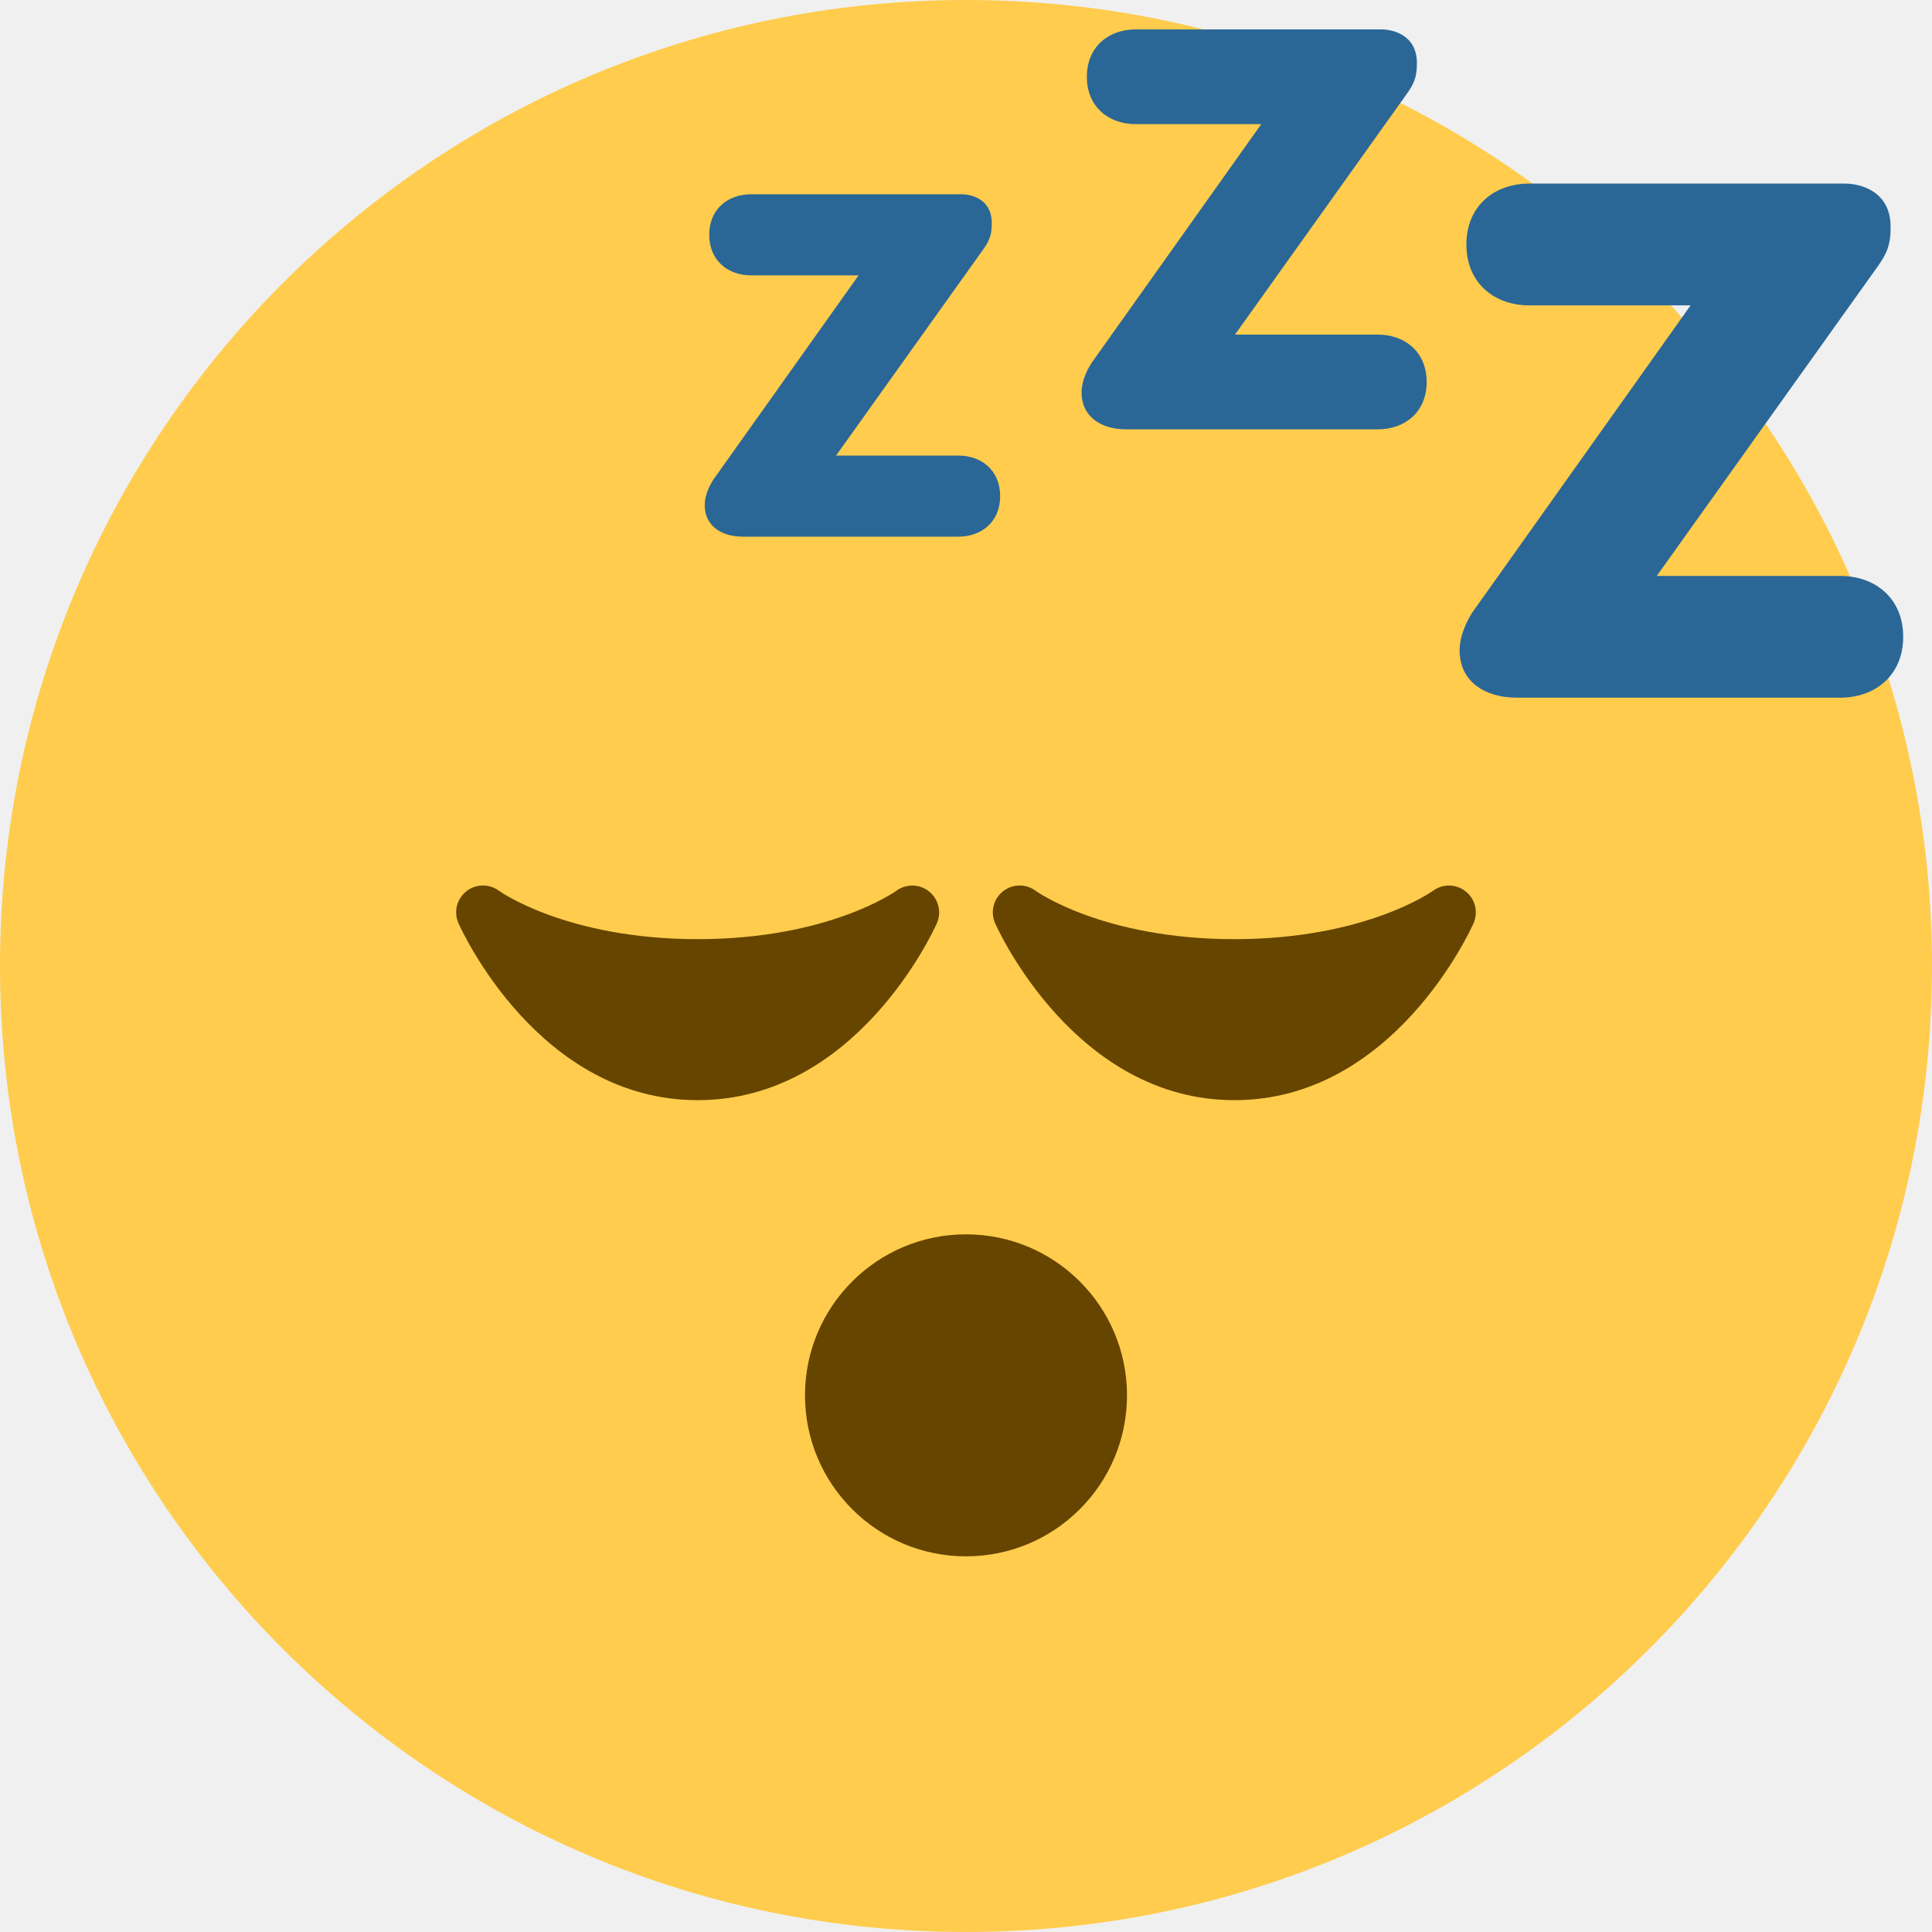
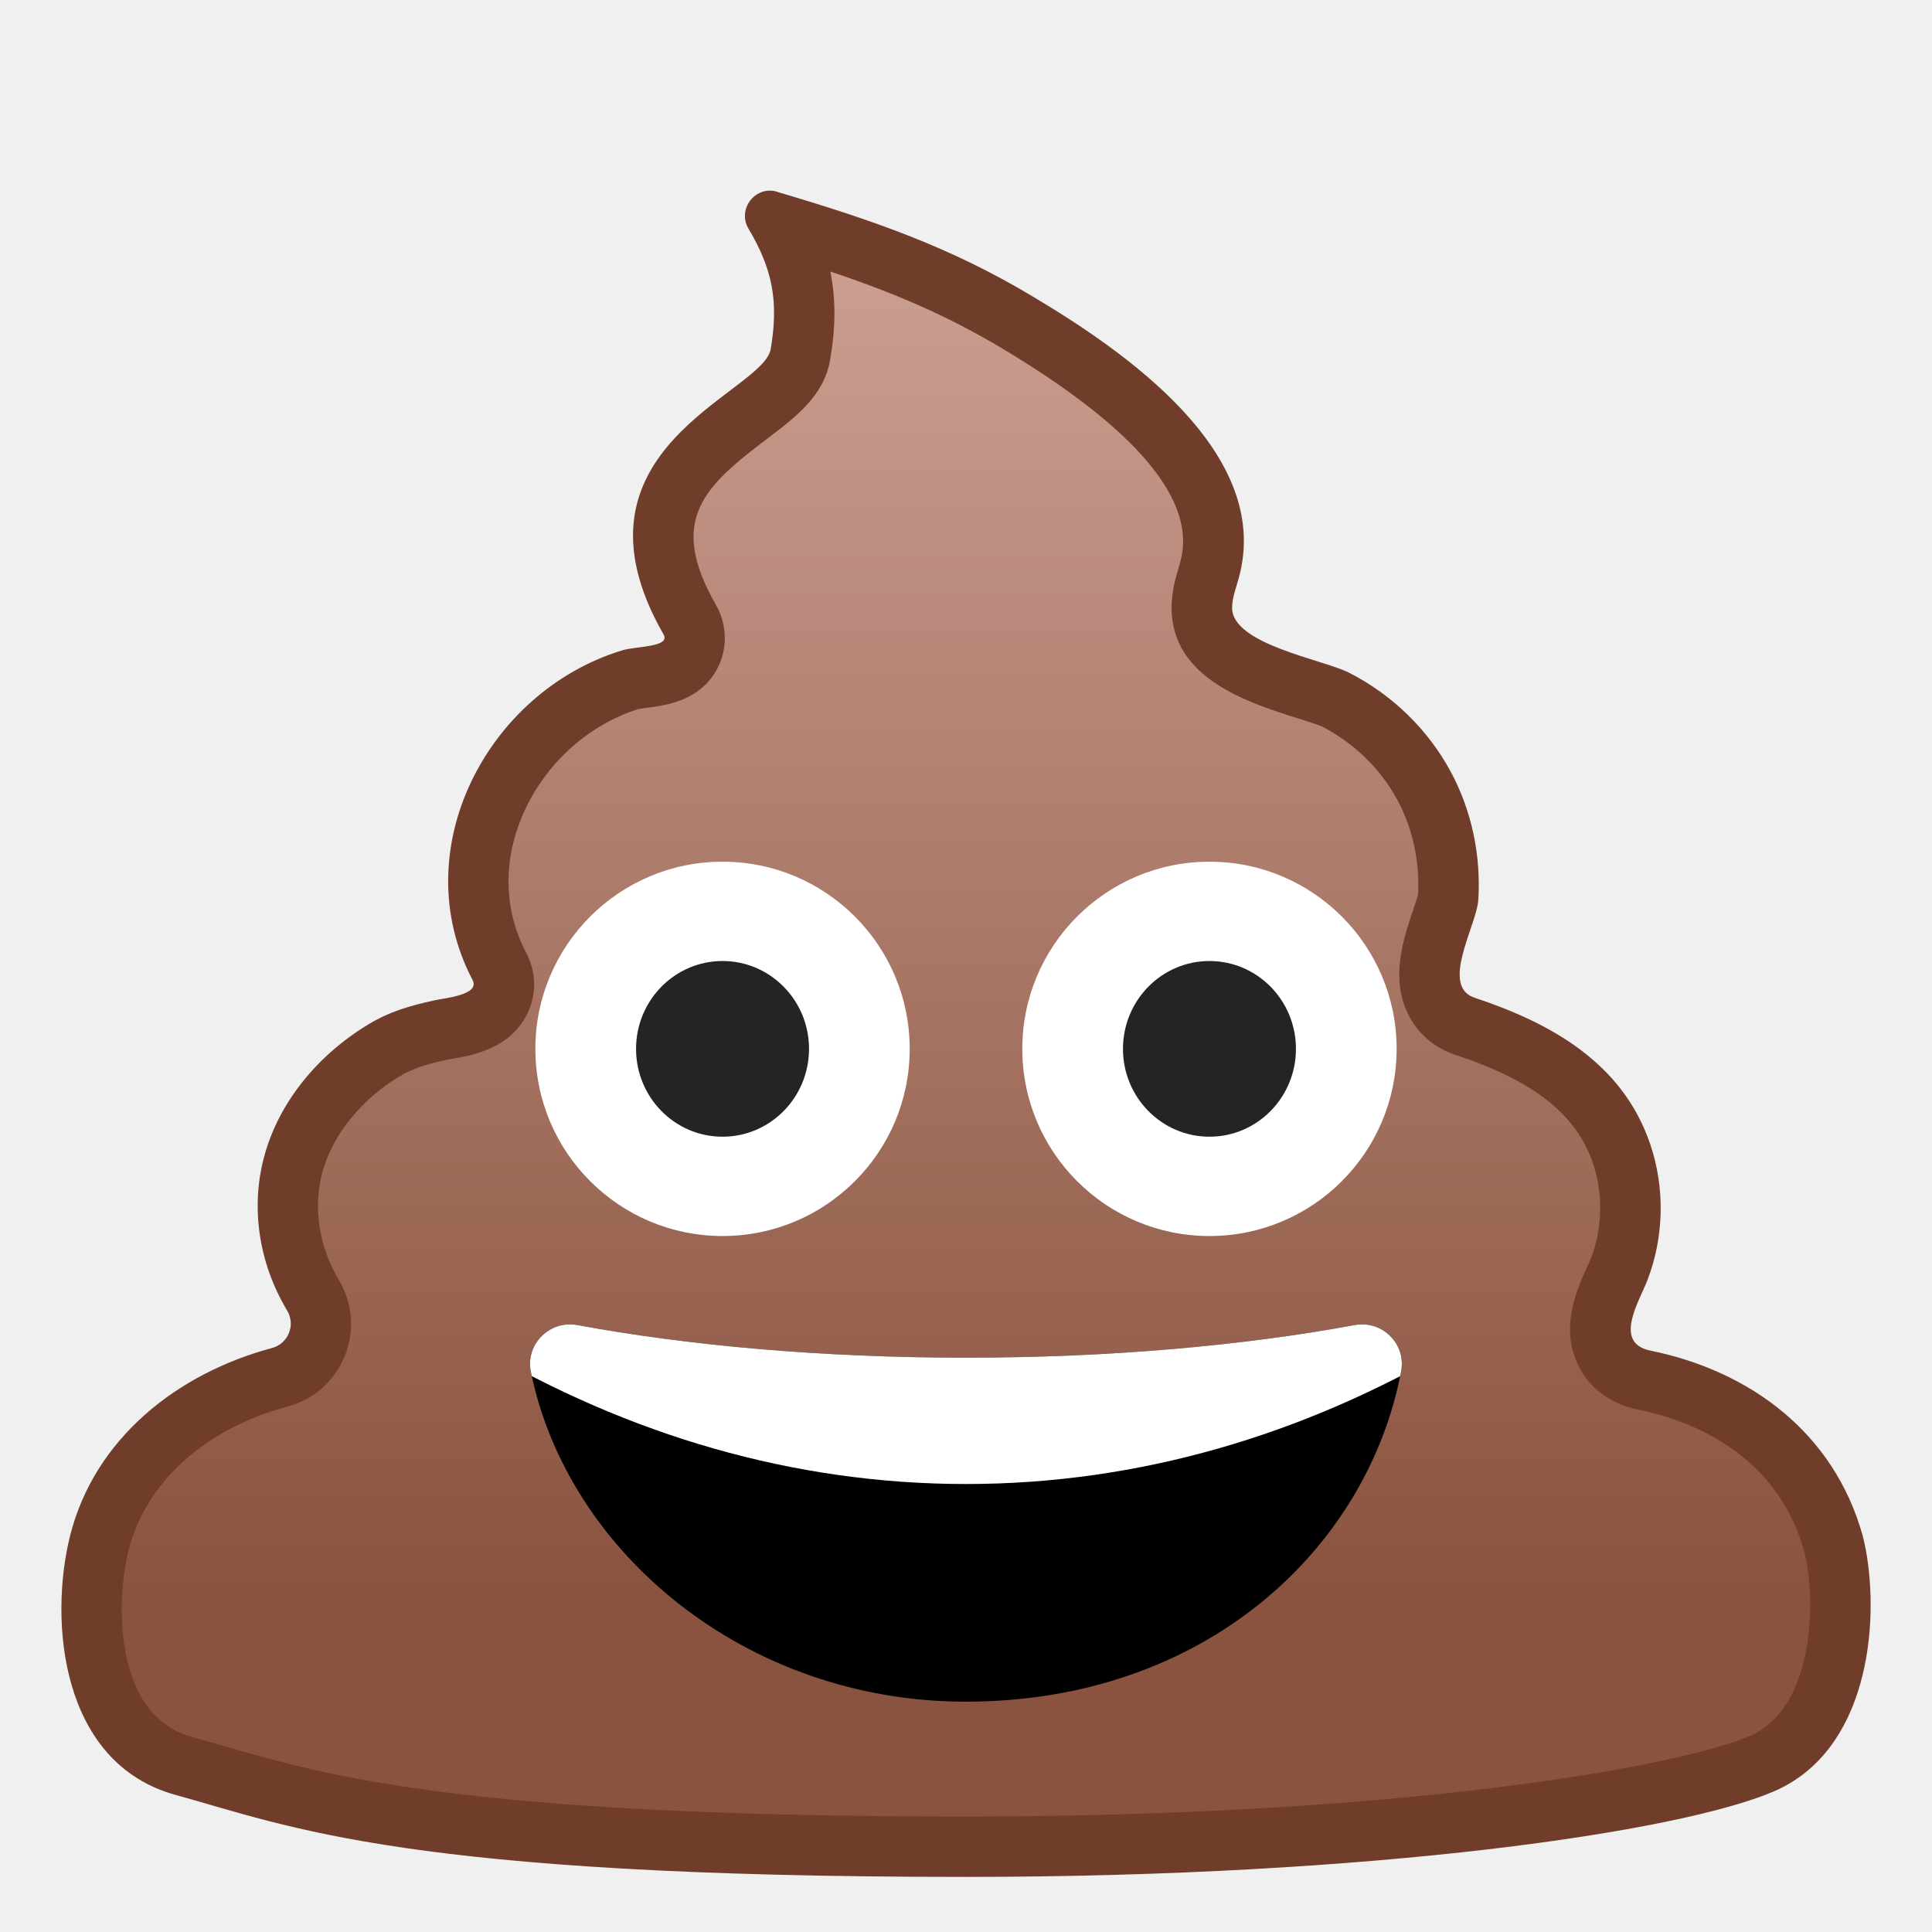
- <svg xmlns="http://www.w3.org/2000/svg" viewBox="0 0 45 45" style="enable-background:new 0 0 45 45;" xml:space="preserve" version="1.1" id="svg2">
-   <defs id="defs6">
-     <clipPath id="clipPath16" clipPathUnits="userSpaceOnUse">
-       <path id="path18" d="M 0,36 36,36 36,0 0,0 0,36 Z" />
+ <svg xmlns="http://www.w3.org/2000/svg" xmlns:xlink="http://www.w3.org/1999/xlink" enable-background="new 0 0 128 128" viewBox="0 0 128 128">
+   <symbol viewBox="-64.5 -64.5 129 129">
+     <g fill="none" stroke="#4285F4" stroke-miterlimit="10">
+       <rect x="-64" y="-64" width="128" height="128" />
+       <path d="M36.95,37.82C27.32,46.32,14.2,51,0,51 c-14.27,0-27.39-4.62-36.96-13.01C-47.45,28.79-53,15.65-53,0c0-15.58,5.55-28.69,16.04-37.92C-27.36-46.35-14.24-51,0-51 c14.17,0,27.29,4.71,36.95,13.25C47.45-28.45,53-15.4,53,0C53,15.47,47.45,28.55,36.95,37.82z" />
+       <path d="m0 55c-29.59 0-57-19.01-57-55 0-35.8 27.41-55 57-55s57 19.69 57 55c0 35.51-27.41 55-57 55z" />
+       <path d="M0-43c-12.29,0-23.54,3.94-31.68,11.09 C-40.39-24.25-45-13.21-45,0c0,29.7,22.6,43,45,43c21.67,0,45-13.46,45-43S21.67-43,0-43L0-43z" />
+       <line x1="-.01" x2="-.01" y1="51" y2="-51" />
+       <line x1="-16" x2="-16" y1="48.95" y2="-48.93" />
+       <line x1="15.99" x2="15.99" y1="48.91" y2="-48.93" />
+       <line x1="53" x2="-53" y1=".08" y2=".08" />
+     </g>
+   </symbol>
+   <linearGradient id="d" x1="63.997" x2="63.997" y1="14.837" y2="122.33" gradientUnits="userSpaceOnUse">
+     <stop stop-color="#CCA093" offset=".003" />
+     <stop stop-color="#8A533F" offset=".842" />
+   </linearGradient>
+   <path d="m63.93 122.33c-33.25 0-42.68-2.73-49.56-4.73-0.75-0.22-1.47-0.43-2.2-0.63-6.32-1.74-6.79-9.97-5.59-14.75 1.31-5.24 5.78-9.35 11.95-11 1.13-0.3 2.02-1.09 2.46-2.17s0.34-2.27-0.26-3.28c-1.63-2.72-2.08-5.93-1.25-8.82 0.83-2.9 3-5.59 5.93-7.37 1.16-0.7 2.28-1.04 3.83-1.37 0.07-0.01 0.16-0.03 0.28-0.05 1.16-0.19 2.91-0.48 3.61-1.9 0.35-0.71 0.34-1.54-0.05-2.28-1.73-3.29-1.85-7.09-0.35-10.69 1.65-3.97 5.04-7.07 9.06-8.3 0.12-0.04 0.51-0.09 0.77-0.12 1.16-0.15 2.6-0.34 3.23-1.62 0.35-0.7 0.31-1.51-0.1-2.22-4.24-7.4 0.07-10.67 3.87-13.55 1.79-1.36 3.2-2.43 3.47-4.02 0.57-3.33 0.2-5.82-1.32-8.63 6.1 1.84 10.72 3.55 15.66 6.5 10 5.97 14.17 11.34 12.76 16.42-0.04 0.13-0.08 0.26-0.12 0.4-0.18 0.58-0.4 1.3-0.39 2.12 0.01 3.22 4.06 4.5 7.02 5.43 0.74 0.23 1.5 0.47 1.8 0.63 2.5 1.27 4.59 3.3 5.9 5.73 1.2 2.23 1.76 4.87 1.59 7.44-0.02 0.24-0.26 0.96-0.42 1.44-0.59 1.74-1.25 3.71-0.43 5.37 0.4 0.8 1.08 1.38 1.97 1.67 5.86 1.94 9.05 4.54 10.38 8.44 0.83 2.46 0.77 5.25-0.17 7.67-0.07 0.18-0.17 0.39-0.27 0.62-0.58 1.28-1.46 3.22-0.6 4.92 0.33 0.65 1.04 1.49 2.54 1.79 6.39 1.3 10.96 5.23 12.53 10.78 0.07 0.24 0.13 0.5 0.18 0.79 0.82 4.37 0.18 11.65-4.92 13.84-6.22 2.67-26.84 5.5-52.79 5.5z" fill="url(#d)" />
+   <path d="m55.01 17.99c4.16 1.39 7.67 2.88 11.33 5.06 8.99 5.37 12.98 10.14 11.86 14.17-0.03 0.12-0.07 0.23-0.1 0.35-0.2 0.67-0.48 1.58-0.48 2.71 0.01 4.68 5.07 6.27 8.42 7.33 0.54 0.17 1.29 0.41 1.5 0.5 2.14 1.09 3.93 2.82 5.04 4.89 1.01 1.87 1.49 4.09 1.37 6.26-0.05 0.22-0.22 0.71-0.33 1.04-0.64 1.9-1.52 4.5-0.32 6.91 0.63 1.27 1.74 2.22 3.13 2.68 5.2 1.72 8.01 3.94 9.11 7.19 0.68 2.02 0.63 4.32-0.14 6.3-0.06 0.15-0.14 0.33-0.23 0.52-0.7 1.53-1.86 4.1-0.56 6.65 0.75 1.47 2.14 2.48 3.92 2.84 3.31 0.67 9.14 2.79 11 9.37 0.05 0.17 0.1 0.38 0.14 0.62 0.67 3.59 0.25 9.92-3.74 11.63-4.82 2.06-23.2 5.34-52.01 5.34-32.96 0-42.23-2.69-49.01-4.65-0.76-0.22-1.49-0.43-2.22-0.63-5.14-1.41-5.03-8.92-4.18-12.33 1.13-4.52 5.07-8.09 10.53-9.55 1.74-0.46 3.12-1.68 3.8-3.35s0.53-3.51-0.4-5.06c-1.34-2.24-1.72-4.88-1.05-7.23 0.7-2.42 2.54-4.69 5.05-6.22 0.92-0.56 1.84-0.83 3.19-1.12 0.06-0.01 0.13-0.02 0.21-0.04 1.37-0.23 3.92-0.65 5.08-2.98 0.64-1.29 0.62-2.79-0.07-4.09-1.45-2.76-1.54-5.95-0.27-8.99 1.42-3.4 4.31-6.06 7.73-7.14 0.11-0.02 0.35-0.05 0.51-0.07 1.37-0.18 3.66-0.48 4.76-2.72 0.64-1.29 0.58-2.82-0.15-4.11-3.2-5.59-0.82-7.81 3.34-10.96 1.97-1.49 3.83-2.9 4.23-5.28 0.37-2.17 0.38-4.04 0.01-5.84m-4-5.36c-1.23 0-2.11 1.38-1.41 2.54 1.58 2.66 2 4.8 1.46 7.96-0.5 2.94-14.16 6.57-7.1 18.9 0.49 0.86-1.81 0.77-2.75 1.06-8.94 2.74-14.42 13.22-9.9 21.84 0.52 0.99-1.88 1.2-2.5 1.34-1.66 0.36-3.01 0.75-4.44 1.62-3.34 2.03-5.83 5.1-6.81 8.53-1 3.46-0.44 7.23 1.46 10.4 0.58 0.96 0.08 2.2-1 2.49-6.25 1.67-11.76 5.98-13.38 12.45-1.41 5.65-0.62 15.07 7 17.16 7.62 2.1 15.29 5.43 52.29 5.43 27.17 0 47.34-2.98 53.58-5.66 6.25-2.67 7.03-11.04 6.1-16.04-0.07-0.36-0.14-0.68-0.22-0.97-1.9-6.72-7.39-10.84-14.05-12.2-2.49-0.51-0.73-3.27-0.2-4.65 1.11-2.87 1.18-6.12 0.19-9.03-1.82-5.37-6.55-8.01-11.64-9.7-2.3-0.76 0.14-4.8 0.25-6.46 0.19-2.94-0.43-5.93-1.83-8.52-1.51-2.81-3.91-5.12-6.75-6.56-1.69-0.86-7.72-1.87-7.73-4.28 0-0.68 0.26-1.32 0.44-1.98 2.31-8.32-7.7-15.11-13.67-18.67-5.48-3.28-10.54-5.03-16.88-6.91-0.18-0.07-0.35-0.09-0.51-0.09z" fill="#703D2B" />
+   <circle cx="80.13" cy="69.49" r="12.4" fill="#fff" />
+   <circle cx="80.13" cy="69.49" r="12.4" fill="none" />
+   <ellipse cx="80.13" cy="69.49" rx="5.73" ry="5.82" fill="#242424" />
+   <circle cx="47.87" cy="69.49" r="12.4" fill="#fff" />
+   <circle cx="47.87" cy="69.49" r="12.4" fill="none" />
+   <ellipse cx="47.87" cy="69.49" rx="5.73" ry="5.82" fill="#242424" />
+   <defs>
+     <path id="c" d="m63.99 89.95c-9.52 0-18.36-0.8-25.74-2.16-1.83-0.34-3.45 1.27-3.08 3.09 2.45 12 14.27 21.86 28.81 21.86 15.91 0 26.63-10.18 28.85-21.9 0.34-1.81-1.27-3.39-3.08-3.05-7.38 1.36-16.23 2.16-25.76 2.16z" />
+   </defs>
+   <clipPath id="a">
+     <use xlink:href="#c" />
+   </clipPath>
+   <path d="m63.99 89.95c-9.52 0-18.36-0.8-25.74-2.16-1.83-0.34-3.45 1.27-3.08 3.09 2.45 12 14.27 21.86 28.81 21.86 15.91 0 26.63-10.18 28.85-21.9 0.34-1.81-1.27-3.39-3.08-3.05-7.38 1.36-16.23 2.16-25.76 2.16z" clip-path="url(#a)" />
+   <path d="m96.26 89.25v-9.02h-64.52v9.02c9.92 5.83 20.82 9.07 32.26 9.07s22.34-3.24 32.26-9.07z" clip-path="url(#a)" fill="#fff" />
+   <g clip-path="url(#a)">
+     <defs>
+       <path id="b" d="m31.74 80.23v9.02c9.92 5.83 20.82 9.07 32.26 9.07s22.33-3.24 32.26-9.07v-9.02h-64.52zm32.26 24.19c-7.14 0-13.36 3.89-16.68 9.66 4.31 2.36 10.19 3.81 16.68 3.81s12.37-1.45 16.68-3.81c-3.32-5.77-9.54-9.66-16.68-9.66z" />
+     </defs>
+     <clipPath>
+       <use xlink:href="#b" />
    </clipPath>
-   </defs>
-   <g transform="matrix(1.25,0,0,-1.25,0,45)" id="g10">
-     <g id="g12">
-       <g clip-path="url(#clipPath16)" id="g14">
-         <g transform="translate(36,18)" id="g20">
-           <path id="path22" style="fill:#ffcc4d;fill-opacity:1;fill-rule:nonzero;stroke:none" d="m 0,0 c 0,-9.941 -8.059,-18 -18,-18 -9.94,0 -18,8.059 -18,18 0,9.94 8.06,18 18,18 C -8.059,18 0,9.94 0,0" />
-         </g>
-         <g transform="translate(21,10)" id="g24">
-           <path id="path26" style="fill:#664500;fill-opacity:1;fill-rule:nonzero;stroke:none" d="m 0,0 c 0,-1.657 -1.343,-3 -3,-3 -1.657,0 -3,1.343 -3,3 0,1.656 1.343,3 3,3 1.657,0 3,-1.344 3,-3" />
-         </g>
-         <g transform="translate(17.3125,19.3882)" id="g28">
-           <path id="path30" style="fill:#664500;fill-opacity:1;fill-rule:nonzero;stroke:none" d="m 0,0 c -0.176,0.143 -0.427,0.147 -0.61,0.014 -0.013,-0.01 -1.261,-0.902 -3.702,-0.902 -2.441,0 -3.69,0.892 -3.701,0.9 -0.182,0.136 -0.434,0.133 -0.611,-0.009 -0.178,-0.142 -0.238,-0.386 -0.146,-0.594 0.061,-0.135 1.5,-3.297 4.458,-3.297 2.958,0 4.397,3.162 4.457,3.297 C 0.236,-0.384 0.176,-0.142 0,0" />
-         </g>
-         <g transform="translate(27.3125,19.3882)" id="g32">
-           <path id="path34" style="fill:#664500;fill-opacity:1;fill-rule:nonzero;stroke:none" d="m 0,0 c -0.176,0.143 -0.426,0.148 -0.61,0.014 -0.012,-0.01 -1.261,-0.902 -3.702,-0.902 -2.441,0 -3.691,0.892 -3.701,0.9 -0.182,0.136 -0.433,0.133 -0.611,-0.009 -0.178,-0.142 -0.238,-0.386 -0.146,-0.594 0.06,-0.135 1.5,-3.297 4.458,-3.297 2.958,0 4.397,3.162 4.457,3.297 C 0.236,-0.384 0.177,-0.142 0,0" />
-         </g>
-         <g transform="translate(15.9985,30.8691)" id="g36">
-           <path id="path38" style="fill:#2a6797;fill-opacity:1;fill-rule:nonzero;stroke:none" d="m 0,0 -2.003,0 c -0.432,0 -0.78,0.276 -0.78,0.756 0,0.479 0.348,0.755 0.78,0.755 l 3.922,0 c 0.156,0 0.563,-0.071 0.563,-0.539 0,-0.228 -0.047,-0.336 -0.179,-0.516 l -2.723,-3.814 2.279,0 c 0.432,0 0.779,-0.276 0.779,-0.756 0,-0.479 -0.347,-0.755 -0.779,-0.755 l -4.018,0 c -0.384,0 -0.708,0.192 -0.708,0.588 0,0.192 0.096,0.371 0.156,0.468 L 0,0 Z" />
-         </g>
-         <g transform="translate(23.502,33.687)" id="g40">
-           <path id="path42" style="fill:#2a6797;fill-opacity:1;fill-rule:nonzero;stroke:none" d="m 0,0 -2.34,0 c -0.504,0 -0.91,0.322 -0.91,0.882 0,0.561 0.406,0.883 0.91,0.883 l 4.58,0 C 2.424,1.765 2.9,1.681 2.9,1.135 2.9,0.869 2.844,0.743 2.689,0.532 l -3.179,-4.454 2.662,0 c 0.504,0 0.91,-0.322 0.91,-0.883 0,-0.56 -0.406,-0.882 -0.91,-0.882 l -4.693,0 c -0.449,0 -0.827,0.224 -0.827,0.687 0,0.224 0.112,0.434 0.182,0.545 L 0,0 Z" />
-         </g>
-         <g transform="translate(31.502,30.3101)" id="g44">
-           <path id="path46" style="fill:#2a6797;fill-opacity:1;fill-rule:nonzero;stroke:none" d="m 0,0 -3.008,0 c -0.648,0 -1.17,0.414 -1.17,1.134 0,0.72 0.522,1.135 1.17,1.135 l 5.889,0 c 0.234,0 0.846,-0.108 0.846,-0.811 0,-0.341 -0.073,-0.504 -0.27,-0.774 l -4.088,-5.726 3.422,0 c 0.647,0 1.17,-0.414 1.17,-1.134 0,-0.72 -0.523,-1.134 -1.17,-1.134 l -6.033,0 c -0.576,0 -1.062,0.288 -1.062,0.882 0,0.288 0.144,0.558 0.234,0.702 L 0,0 Z" />
-         </g>
-       </g>
-     </g>
  </g>
</svg>
